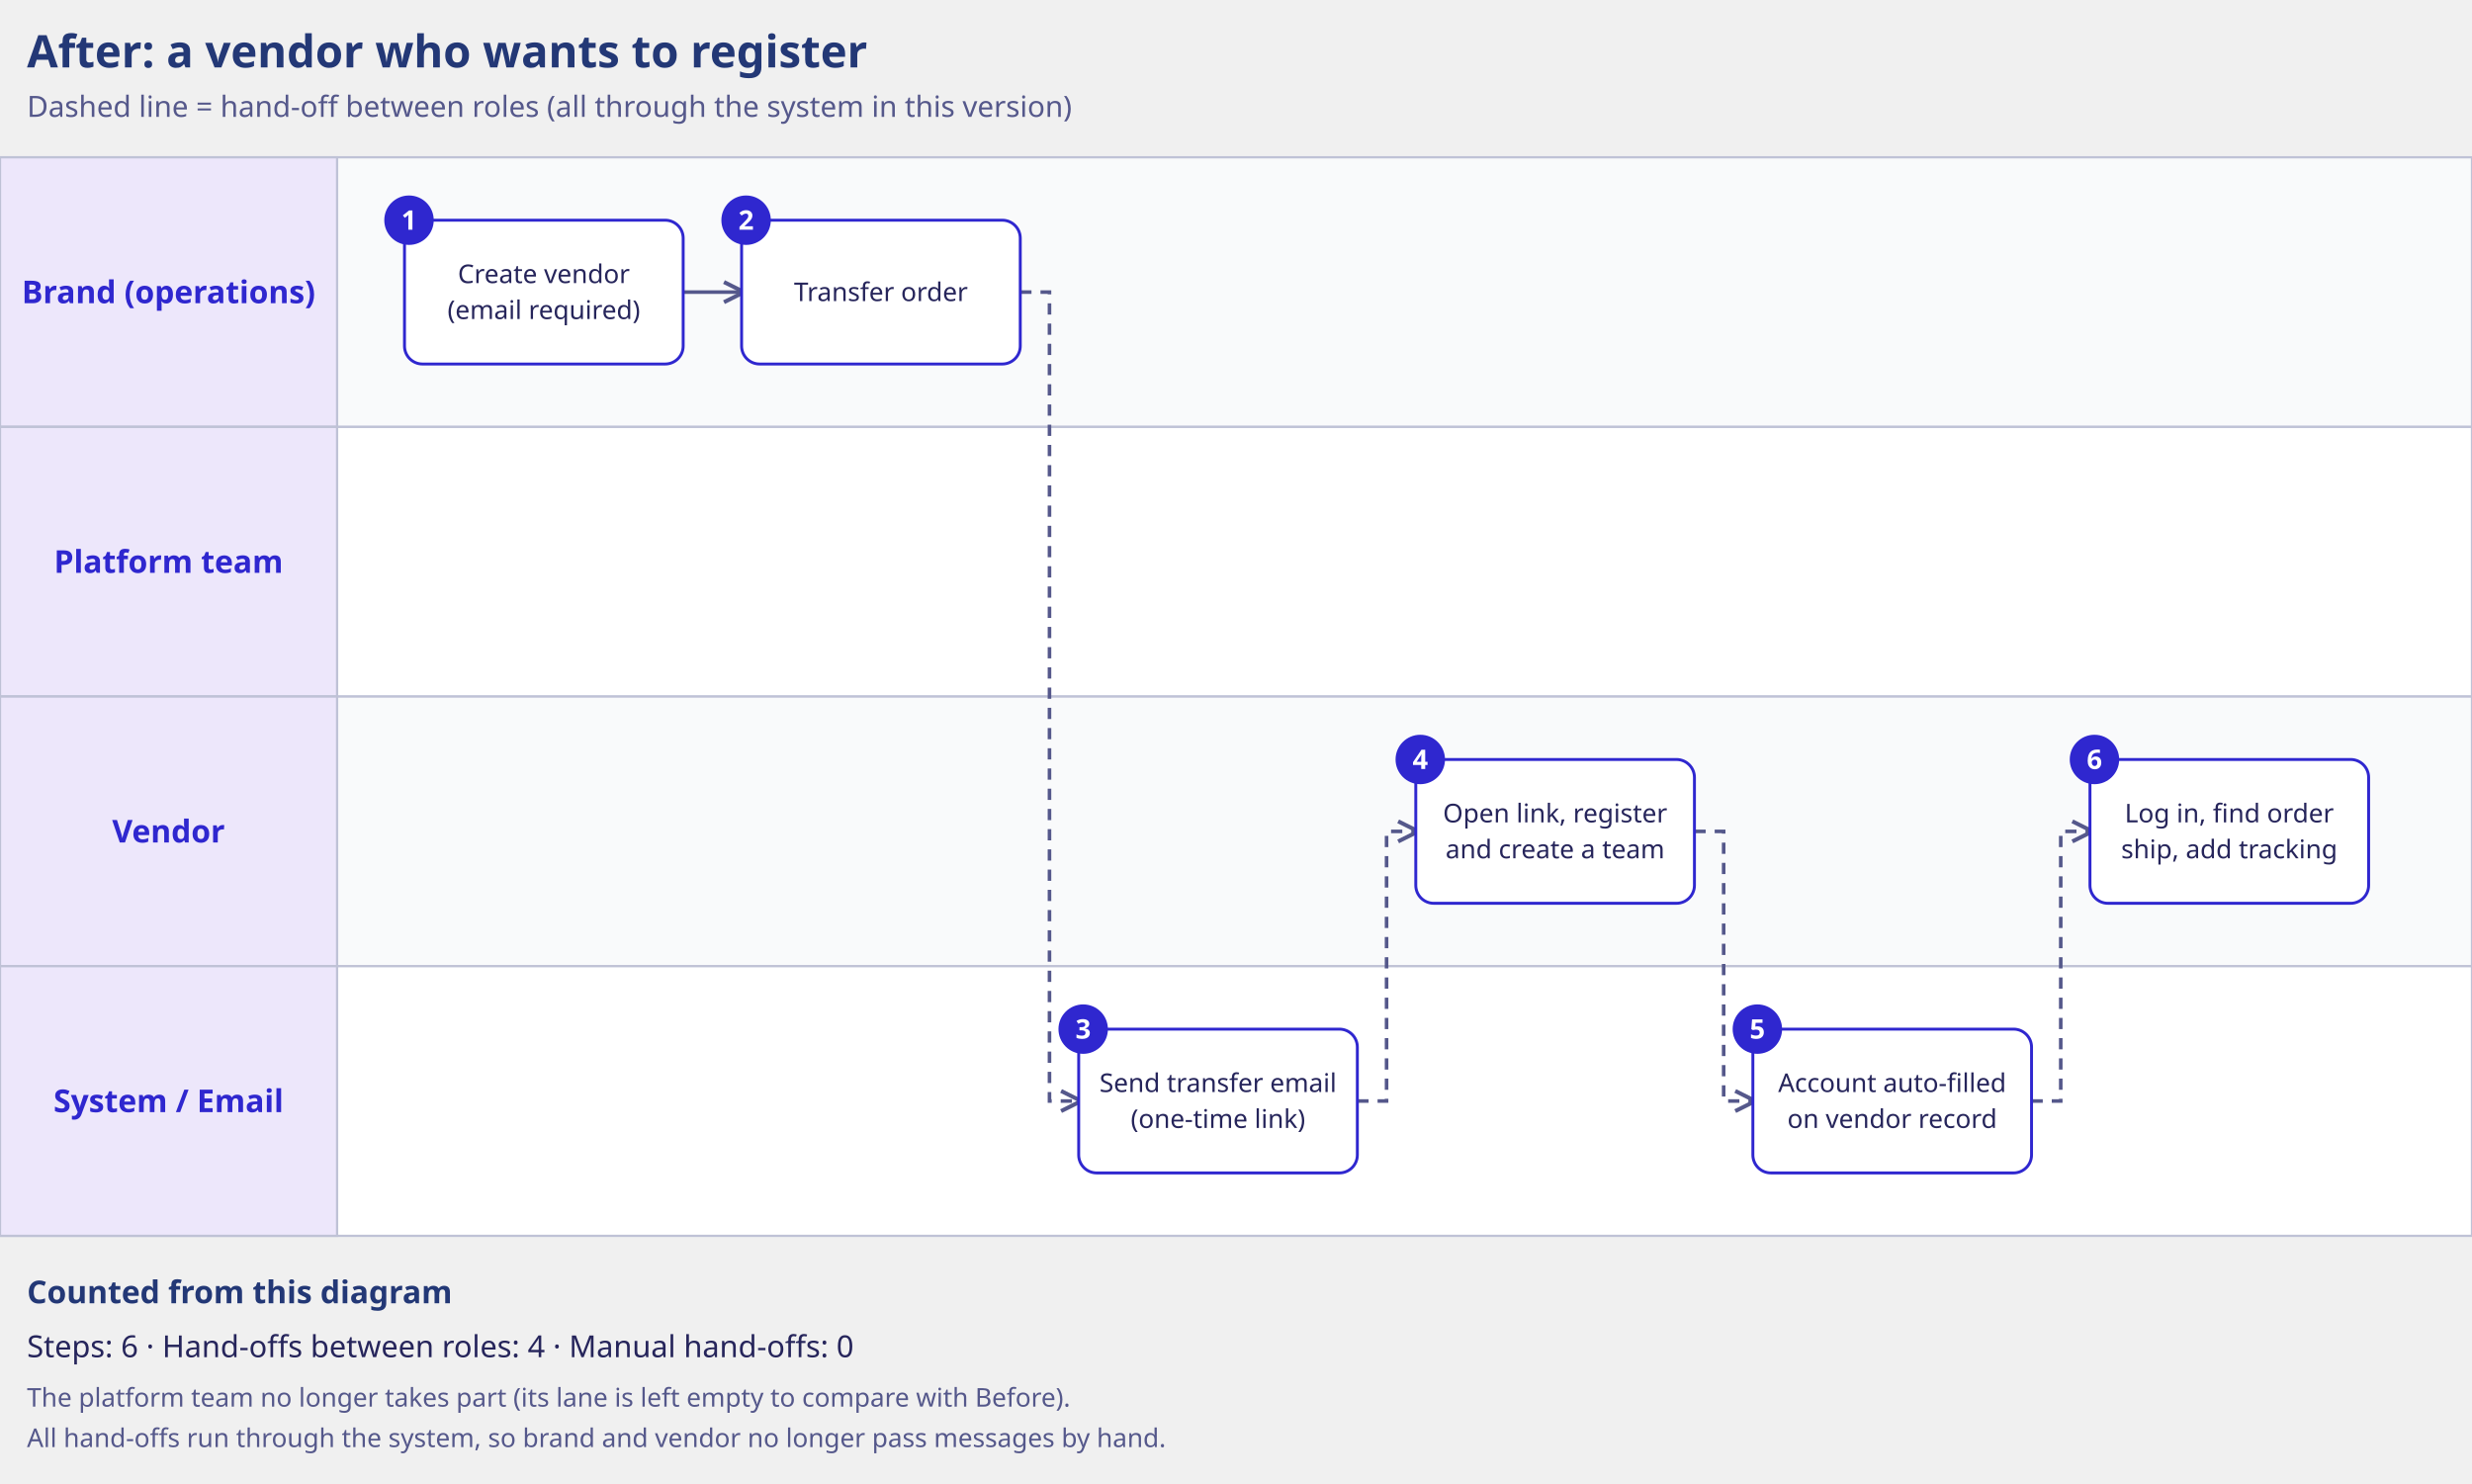
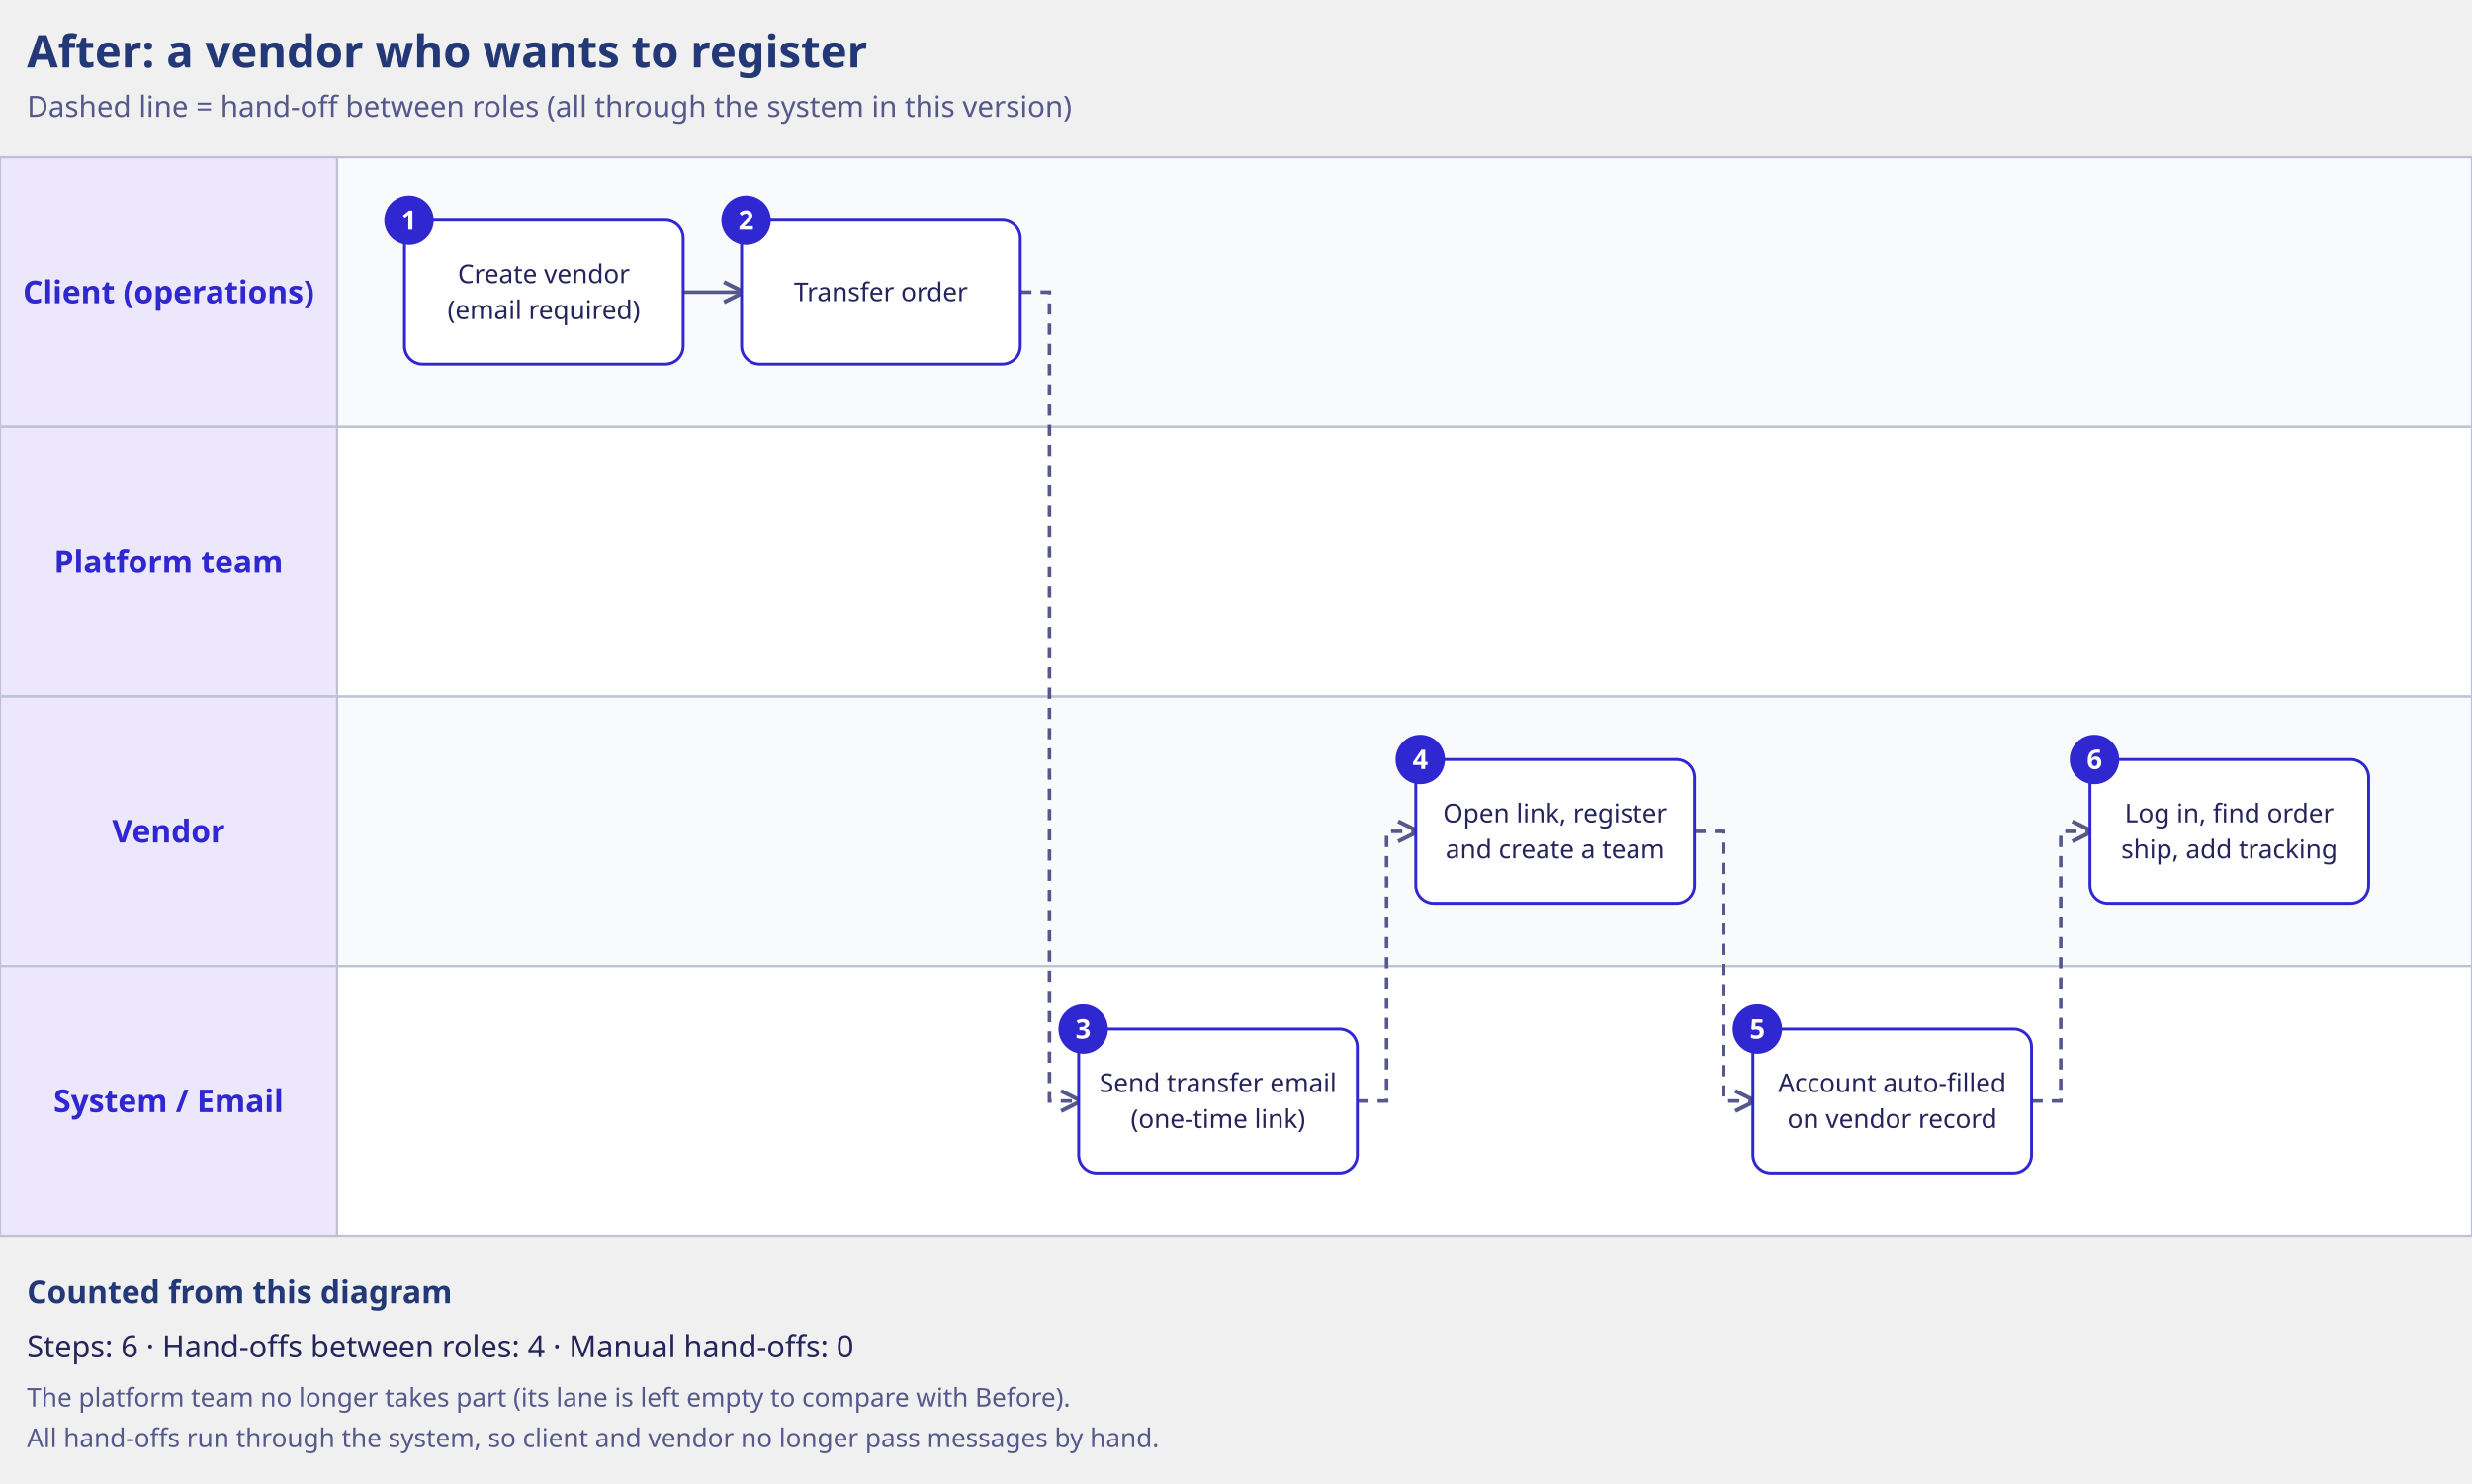
<svg xmlns="http://www.w3.org/2000/svg" viewBox="0 0 1100 660" width="1100" font-family="Noto Sans,Helvetica,Arial,sans-serif">
  <defs>
    <marker id="a" viewBox="0 0 10 10" refX="8" refY="5" markerWidth="7" markerHeight="7" orient="auto-start-reverse">
      <path d="M1 1L9 5L1 9" fill="none" stroke="#55588B" stroke-width="1.6" />
    </marker>
  </defs>
  <text x="12" y="30" font-size="20" font-weight="700" fill="#233876">After: a vendor who wants to register</text>
  <text x="12" y="52" font-size="13" fill="#55588B">Dashed line = hand-off between roles (all through the system in this version)</text>
  <rect x="0" y="70" width="1100" height="120" fill="#F9FAFB" stroke="#BFC2D6" />
  <rect x="0" y="70" width="150" height="120" fill="#EDE7FB" stroke="#BFC2D6" />
-   <text x="75" y="130" font-size="14" font-weight="700" fill="#2F27CF" text-anchor="middle" dominant-baseline="middle">Brand (operations)</text>
+   <text x="75" y="130" font-size="14" font-weight="700" fill="#2F27CF" text-anchor="middle" dominant-baseline="middle">Client (operations)</text>
  <rect x="0" y="190" width="1100" height="120" fill="#FFFFFF" stroke="#BFC2D6" />
  <rect x="0" y="190" width="150" height="120" fill="#EDE7FB" stroke="#BFC2D6" />
  <text x="75" y="250" font-size="14" font-weight="700" fill="#2F27CF" text-anchor="middle" dominant-baseline="middle">Platform team</text>
  <rect x="0" y="310" width="1100" height="120" fill="#F9FAFB" stroke="#BFC2D6" />
  <rect x="0" y="310" width="150" height="120" fill="#EDE7FB" stroke="#BFC2D6" />
  <text x="75" y="370" font-size="14" font-weight="700" fill="#2F27CF" text-anchor="middle" dominant-baseline="middle">Vendor</text>
  <rect x="0" y="430" width="1100" height="120" fill="#FFFFFF" stroke="#BFC2D6" />
  <rect x="0" y="430" width="150" height="120" fill="#EDE7FB" stroke="#BFC2D6" />
  <text x="75" y="490" font-size="14" font-weight="700" fill="#2F27CF" text-anchor="middle" dominant-baseline="middle">System / Email</text>
  <line x1="304" y1="130" x2="330" y2="130" stroke="#55588B" stroke-width="1.6" marker-end="url(#a)" />
  <path d="M454 130 H467 V490 H480" fill="none" stroke="#55588B" stroke-width="1.6" stroke-dasharray="5 4" marker-end="url(#a)" />
  <path d="M604 490 H617 V370 H630" fill="none" stroke="#55588B" stroke-width="1.6" stroke-dasharray="5 4" marker-end="url(#a)" />
  <path d="M754 370 H767 V490 H780" fill="none" stroke="#55588B" stroke-width="1.6" stroke-dasharray="5 4" marker-end="url(#a)" />
  <path d="M904 490 H917 V370 H930" fill="none" stroke="#55588B" stroke-width="1.6" stroke-dasharray="5 4" marker-end="url(#a)" />
  <rect x="180" y="98" width="124" height="64" rx="8" fill="#fff" stroke="#2F27CF" stroke-width="1.3" />
  <text x="242" y="122" font-size="11.5" fill="#26255B" text-anchor="middle" dominant-baseline="middle">Create vendor</text>
  <text x="242" y="138" font-size="11.5" fill="#26255B" text-anchor="middle" dominant-baseline="middle">(email required)</text>
  <circle cx="182" cy="98" r="11" fill="#2F27CF" />
  <text x="182" y="98" font-size="12" font-weight="700" fill="#fff" text-anchor="middle" dominant-baseline="middle">1</text>
  <rect x="330" y="98" width="124" height="64" rx="8" fill="#fff" stroke="#2F27CF" stroke-width="1.3" />
  <text x="392" y="130" font-size="11.5" fill="#26255B" text-anchor="middle" dominant-baseline="middle">Transfer order</text>
  <circle cx="332" cy="98" r="11" fill="#2F27CF" />
  <text x="332" y="98" font-size="12" font-weight="700" fill="#fff" text-anchor="middle" dominant-baseline="middle">2</text>
  <rect x="480" y="458" width="124" height="64" rx="8" fill="#fff" stroke="#2F27CF" stroke-width="1.3" />
  <text x="542" y="482" font-size="11.5" fill="#26255B" text-anchor="middle" dominant-baseline="middle">Send transfer email</text>
  <text x="542" y="498" font-size="11.5" fill="#26255B" text-anchor="middle" dominant-baseline="middle">(one-time link)</text>
  <circle cx="482" cy="458" r="11" fill="#2F27CF" />
  <text x="482" y="458" font-size="12" font-weight="700" fill="#fff" text-anchor="middle" dominant-baseline="middle">3</text>
  <rect x="630" y="338" width="124" height="64" rx="8" fill="#fff" stroke="#2F27CF" stroke-width="1.3" />
  <text x="692" y="362" font-size="11.5" fill="#26255B" text-anchor="middle" dominant-baseline="middle">Open link, register</text>
  <text x="692" y="378" font-size="11.5" fill="#26255B" text-anchor="middle" dominant-baseline="middle">and create a team</text>
  <circle cx="632" cy="338" r="11" fill="#2F27CF" />
  <text x="632" y="338" font-size="12" font-weight="700" fill="#fff" text-anchor="middle" dominant-baseline="middle">4</text>
  <rect x="780" y="458" width="124" height="64" rx="8" fill="#fff" stroke="#2F27CF" stroke-width="1.3" />
  <text x="842" y="482" font-size="11.5" fill="#26255B" text-anchor="middle" dominant-baseline="middle">Account auto-filled</text>
  <text x="842" y="498" font-size="11.5" fill="#26255B" text-anchor="middle" dominant-baseline="middle">on vendor record</text>
  <circle cx="782" cy="458" r="11" fill="#2F27CF" />
  <text x="782" y="458" font-size="12" font-weight="700" fill="#fff" text-anchor="middle" dominant-baseline="middle">5</text>
  <rect x="930" y="338" width="124" height="64" rx="8" fill="#fff" stroke="#2F27CF" stroke-width="1.3" />
  <text x="992" y="362" font-size="11.5" fill="#26255B" text-anchor="middle" dominant-baseline="middle">Log in, find order</text>
  <text x="992" y="378" font-size="11.5" fill="#26255B" text-anchor="middle" dominant-baseline="middle">ship, add tracking</text>
  <circle cx="932" cy="338" r="11" fill="#2F27CF" />
  <text x="932" y="338" font-size="12" font-weight="700" fill="#fff" text-anchor="middle" dominant-baseline="middle">6</text>
  <text x="12" y="580" font-size="14" font-weight="700" fill="#233876">Counted from this diagram</text>
  <text x="12" y="604" font-size="13.5" fill="#26255B">Steps: 6  ·  Hand-offs between roles: 4  ·  Manual hand-offs: 0</text>
  <text x="12" y="626" font-size="11.5" fill="#55588B">The platform team no longer takes part (its lane is left empty to compare with Before).</text>
-   <text x="12" y="644.0" font-size="11.5" fill="#55588B">All hand-offs run through the system, so brand and vendor no longer pass messages by hand.</text>
+   <text x="12" y="644.0" font-size="11.5" fill="#55588B">All hand-offs run through the system, so client and vendor no longer pass messages by hand.</text>
</svg>
